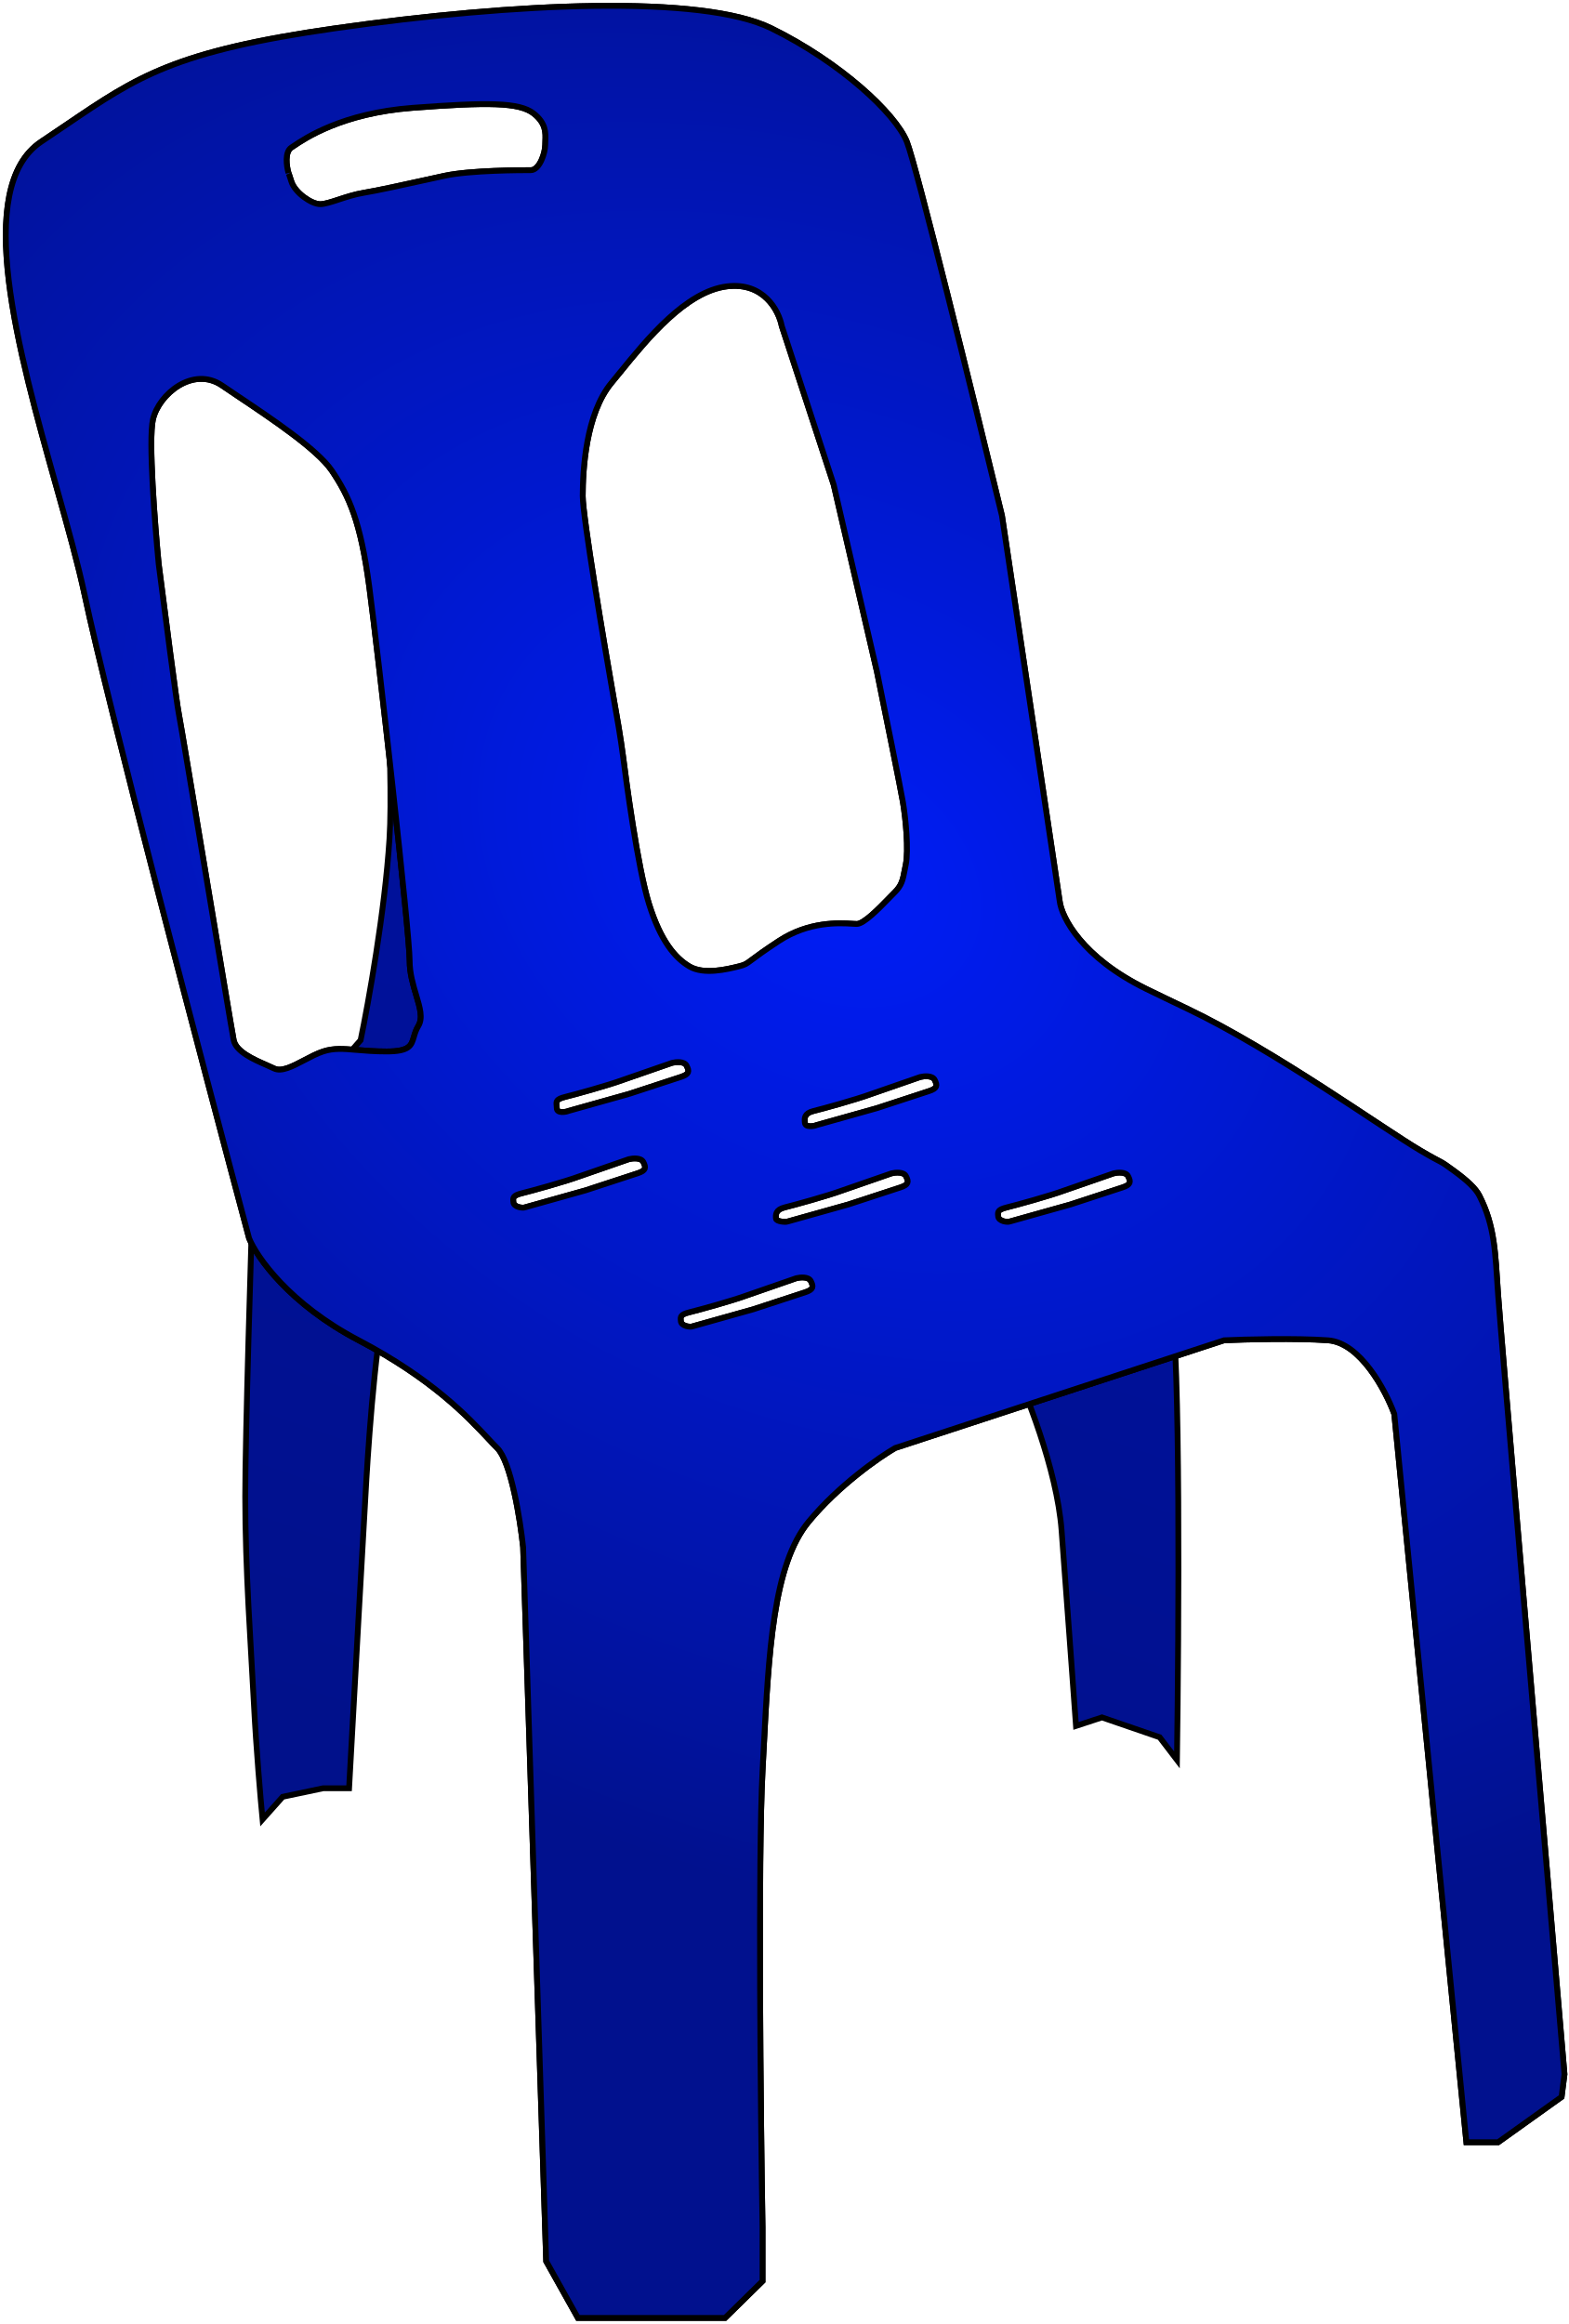
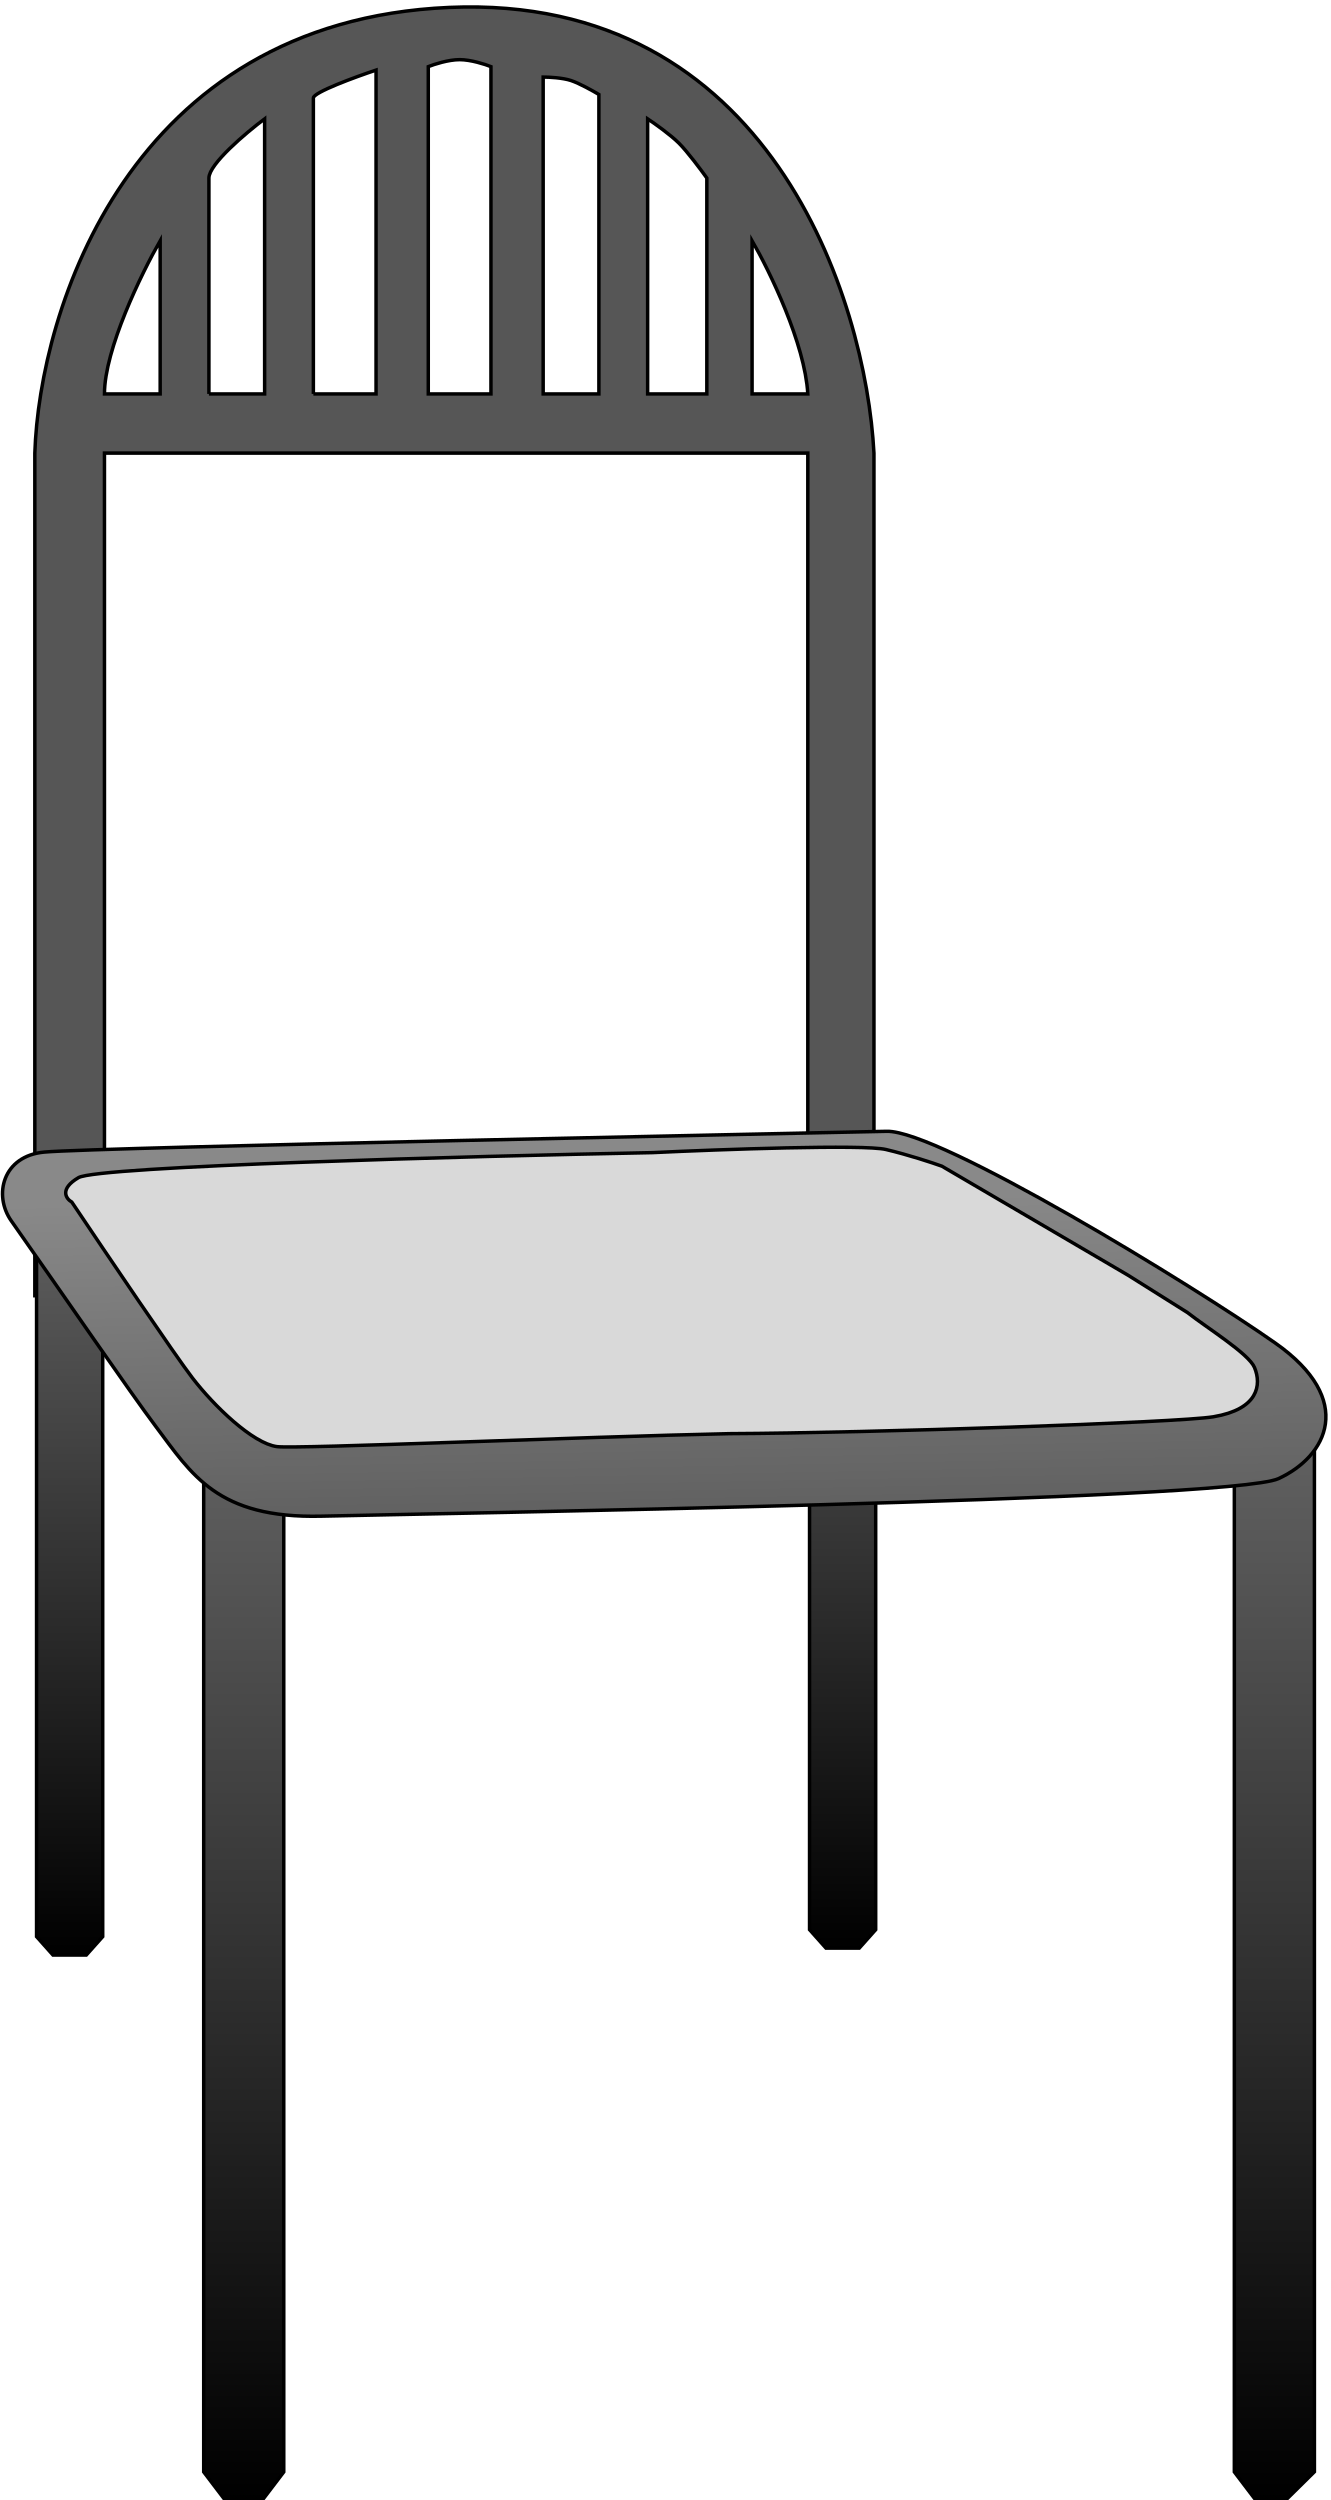
- <svg xmlns="http://www.w3.org/2000/svg" width="270" height="400" viewBox="0 0 270 400" fill="none">
-   <path d="M48.668 309.254L45.192 313.156C44.861 309.742 44.1 300.962 43.703 293.158C43.206 283.404 42.213 270.234 42.213 257.553C42.213 247.408 43.206 214.957 43.703 199.999L62.075 179.026C63.399 172.686 66.246 156.883 67.04 144.397C67.835 131.91 65.716 99.524 64.558 84.892L72.502 133.666L76.475 160.004L64.558 206.34L106.764 229.752L178.266 224.874C180.583 230.24 200.015 217.07 201.604 224.874C203.193 232.678 202.928 280.152 202.597 302.913L199.618 299.011L189.687 295.597L185.218 297.06C184.721 290.232 183.53 273.941 182.735 263.406C181.941 252.871 176.446 239.181 173.797 233.654L117.688 239.507C85.412 242.596 68.629 219.704 67.04 222.436C65.054 225.85 63.565 246.335 63.068 254.627C62.671 261.26 60.916 292.833 60.089 307.791H55.62L48.668 309.254Z" fill="url(#paint0_linear_167_10)" stroke="black" strokeWidth="0.5" />
-   <path fill-rule="evenodd" clip-rule="evenodd" d="M42.876 213.127C35.096 184.025 18.545 121.139 14.573 102.409C13.437 97.055 11.626 90.603 9.692 83.714C3.171 60.481 -4.748 32.27 7.124 24.37C8.671 23.341 10.108 22.366 11.472 21.44C23.681 13.152 30.08 8.809 57.772 4.86C88.558 0.471 120.833 -0.993 132.75 4.86C144.667 10.713 154.101 19.493 156.088 24.37C157.677 28.272 167.674 68.917 172.474 88.752L182.404 155.085C182.735 157.849 186.178 164.743 197.301 170.205C199.356 171.215 201.757 172.362 204.37 173.611L204.373 173.612L204.375 173.613L204.376 173.613L204.377 173.614C219.442 180.813 238.135 194.276 244.472 198.007C248.754 200.528 247.504 199.475 250.362 201.581C252.506 203.16 254.001 204.517 254.65 205.792C257.33 211.057 257.383 215.566 257.879 222.882C258.276 228.735 265.658 314.74 269.3 357.011L268.803 360.913L257.879 368.717H252.417L240.004 243.367C238.514 239.302 234.144 231.076 228.583 230.686C223.022 230.295 214.349 230.523 210.707 230.686L154.101 249.22C151.288 250.846 144.369 255.658 139.205 261.901C133.082 269.303 132.32 284.165 131.411 301.909C131.361 302.872 131.312 303.843 131.26 304.823C130.466 320.04 130.929 363.515 131.26 383.349V392.617L124.805 398.957H99.482L94.02 389.202L90.047 266.291C89.551 261.576 87.962 251.561 85.578 249.22C85.129 248.779 84.612 248.226 84.007 247.58C80.599 243.94 74.394 237.313 61.744 230.686C49.827 224.443 44.2 216.379 42.876 213.127ZM26.324 72.211C25.529 75.722 26.655 90.257 27.317 97.085C28.31 104.889 30.395 120.985 30.793 122.936C31.041 124.155 33.275 137.568 35.51 150.981C37.744 164.394 39.979 177.807 40.227 179.027C40.634 181.025 43.709 182.369 45.899 183.325C46.381 183.536 46.82 183.728 47.179 183.904C48.467 184.537 50.381 183.528 52.381 182.475C53.464 181.904 54.573 181.32 55.62 180.977C57.461 180.375 59.113 180.517 61.395 180.714C62.806 180.835 64.457 180.977 66.544 180.977C70.51 180.977 70.811 179.949 71.248 178.452C71.413 177.887 71.598 177.256 72.006 176.588C72.83 175.239 72.287 173.43 71.637 171.265C71.111 169.514 70.516 167.531 70.516 165.37C70.516 160.534 65.054 112.206 63.565 100.987C62.075 89.769 60.089 85.38 57.109 80.99C54.623 77.327 46.604 71.965 41.132 68.306C40.047 67.581 39.062 66.923 38.241 66.358C33.275 62.944 27.317 67.821 26.324 72.211ZM49.661 29.777C49.33 28.639 48.966 26.168 50.158 25.387C50.249 25.327 50.359 25.253 50.488 25.166C52.463 23.829 58.894 19.474 71.013 18.559C83.923 17.583 89.385 17.583 91.868 19.534C94.009 21.217 93.934 22.9 93.873 24.27C93.863 24.488 93.854 24.698 93.854 24.899C93.854 26.363 92.861 29.289 91.371 29.289C89.881 29.289 80.944 29.289 76.475 30.265C75.62 30.451 74.694 30.655 73.732 30.867L73.728 30.868L73.724 30.869L73.713 30.872L73.711 30.872C69.648 31.767 64.977 32.797 62.572 33.191C61.082 33.435 59.592 33.923 58.289 34.349C56.985 34.776 55.868 35.142 55.123 35.142C53.634 35.142 50.778 33.191 50.158 31.24C49.662 29.679 49.62 29.614 49.661 29.777ZM100.309 85.38C100.309 88.891 103.95 110.58 105.771 120.985C106.102 122.773 106.863 127.131 107.26 130.252C107.757 134.154 109.743 149.274 111.729 155.615C113.716 161.955 116.198 164.882 118.681 166.345C121.164 167.808 125.136 166.833 127.122 166.345C128.261 166.066 128.42 165.946 129.471 165.16C130.254 164.575 131.531 163.621 134.074 161.955C139.278 158.547 144.482 158.86 146.709 158.994C147.032 159.013 147.292 159.029 147.481 159.029C148.709 159.029 151.288 156.376 152.99 154.625L152.991 154.623L152.992 154.622C153.353 154.251 153.675 153.92 153.936 153.664C155.226 152.397 155.399 151.495 155.744 149.692C155.771 149.552 155.799 149.406 155.829 149.254C155.845 149.171 155.862 149.086 155.879 148.999L155.903 148.878L155.922 148.786C156.418 146.348 155.922 140.982 155.425 138.056C155.028 135.715 152.28 122.123 150.956 115.62L143.508 83.429L134.57 56.115C134.074 53.514 131.492 48.506 125.136 49.287C118.06 50.156 111.377 58.376 106.843 63.954L106.842 63.955L106.842 63.956L106.841 63.957C106.285 64.641 105.762 65.284 105.274 65.87C100.805 71.235 100.309 80.99 100.309 85.38ZM107.26 185.855L115.702 182.928C116.364 182.766 117.787 182.636 118.184 183.416C118.681 184.392 118.681 184.879 117.191 185.367L108.254 188.294L103.04 189.757L97.826 191.22C97.495 191.383 95.84 191.708 95.84 190.732C95.84 190.557 95.824 190.397 95.809 190.25C95.742 189.581 95.701 189.181 97.33 188.781C98.918 188.391 104.612 186.83 107.26 185.855ZM158.404 185.367L149.963 188.294C147.315 189.269 141.621 190.83 140.032 191.22C138.404 191.62 138.475 192.502 138.543 193.171C138.543 194.147 140.198 193.821 140.529 193.659L145.743 192.196L150.956 190.732L159.894 187.806C161.384 187.318 161.384 186.83 160.887 185.855C160.49 185.075 159.067 185.205 158.404 185.367ZM145.029 204.877L153.47 201.95C154.132 201.788 155.555 201.658 155.953 202.438C156.449 203.414 156.449 203.901 154.96 204.389L146.022 207.316L140.808 208.779L135.594 210.242C135.263 210.405 133.577 210.242 133.577 209.754C133.51 209.086 133.47 208.203 135.098 207.803C136.687 207.413 142.381 205.852 145.029 204.877ZM108.254 199.512L99.812 202.438C97.164 203.414 91.47 204.974 89.881 205.365C88.253 205.765 88.293 206.164 88.361 206.833C88.361 207.808 90.047 207.966 90.378 207.803L95.592 206.34L100.805 204.877L109.743 201.95C111.233 201.463 111.233 200.975 110.736 199.999C110.339 199.219 108.916 199.349 108.254 199.512ZM183.263 204.877L191.704 201.95C192.366 201.788 193.789 201.658 194.187 202.438C194.683 203.414 194.683 203.901 193.194 204.389L184.256 207.316L179.042 208.779L173.828 210.242C173.497 210.405 171.811 210.247 171.811 209.272C171.744 208.603 171.703 208.203 173.332 207.803C174.921 207.413 180.614 205.852 183.263 204.877ZM137.084 219.997L128.643 222.923C125.995 223.899 120.301 225.46 118.712 225.85C117.084 226.25 117.124 226.645 117.191 227.313C117.191 228.289 118.877 228.451 119.208 228.289L124.422 226.825L129.636 225.362L138.574 222.436C140.063 221.948 140.063 221.46 139.567 220.485C139.17 219.704 137.746 219.834 137.084 219.997Z" fill="url(#paint1_radial_167_10)" />
-   <path d="M155.922 148.786C156.418 146.348 155.922 140.982 155.425 138.056C155.028 135.715 152.28 122.123 150.956 115.62L143.508 83.429L134.57 56.115C134.074 53.514 131.492 48.506 125.136 49.287C118.06 50.156 111.377 58.376 106.843 63.954L106.842 63.955L106.842 63.956L106.841 63.957C106.285 64.641 105.762 65.284 105.274 65.87C100.805 71.235 100.309 80.99 100.309 85.38C100.309 88.891 103.95 110.58 105.771 120.985C106.102 122.773 106.863 127.131 107.26 130.252C107.757 134.154 109.743 149.274 111.729 155.615C113.716 161.955 116.198 164.882 118.681 166.345C121.164 167.808 125.136 166.833 127.122 166.345C128.261 166.066 128.42 165.946 129.471 165.16C130.254 164.575 131.531 163.621 134.074 161.955C139.278 158.547 144.482 158.86 146.709 158.994C147.032 159.013 147.292 159.029 147.481 159.029C148.709 159.029 151.288 156.376 152.99 154.625L152.991 154.623L152.992 154.622C153.353 154.251 153.675 153.92 153.936 153.664C155.226 152.397 155.399 151.495 155.744 149.692C155.771 149.552 155.799 149.406 155.829 149.254C155.845 149.171 155.862 149.086 155.879 148.999M155.922 148.786C155.916 148.817 155.909 148.848 155.903 148.878M155.922 148.786L155.903 148.878M73.713 30.872L73.711 30.872C69.648 31.767 64.977 32.797 62.572 33.191C61.082 33.435 59.592 33.923 58.289 34.349C56.985 34.776 55.868 35.142 55.123 35.142C53.634 35.142 50.778 33.191 50.158 31.24C49.662 29.679 49.62 29.614 49.661 29.777C49.33 28.639 48.966 26.168 50.158 25.387C50.249 25.327 50.359 25.253 50.488 25.166C52.463 23.829 58.894 19.474 71.013 18.559C83.923 17.583 89.385 17.583 91.868 19.534C94.009 21.217 93.934 22.9 93.873 24.27C93.863 24.488 93.854 24.698 93.854 24.899C93.854 26.363 92.861 29.289 91.371 29.289C89.881 29.289 80.944 29.289 76.475 30.265C75.62 30.451 74.694 30.655 73.732 30.867L73.728 30.868L73.724 30.869M73.713 30.872L73.724 30.869M73.713 30.872C73.717 30.871 73.721 30.87 73.724 30.869M117.191 185.367C118.681 184.879 118.681 184.392 118.184 183.416C117.787 182.636 116.364 182.766 115.702 182.928L107.26 185.855C104.612 186.83 98.918 188.391 97.33 188.781C95.701 189.181 95.742 189.581 95.809 190.25C95.824 190.397 95.84 190.557 95.84 190.732C95.84 191.708 97.495 191.383 97.826 191.22L103.04 189.757L108.254 188.294M117.191 185.367C116 185.757 110.736 187.481 108.254 188.294M117.191 185.367L108.254 188.294M155.879 148.999C155.887 148.959 155.895 148.918 155.903 148.878M155.879 148.999L155.903 148.878M42.876 213.127C35.096 184.025 18.545 121.139 14.573 102.409C13.437 97.055 11.626 90.603 9.692 83.714C3.171 60.481 -4.748 32.27 7.124 24.37C8.671 23.341 10.108 22.366 11.472 21.44C23.681 13.152 30.08 8.809 57.772 4.86C88.558 0.471 120.833 -0.993 132.75 4.86C144.667 10.713 154.101 19.493 156.088 24.37C157.677 28.272 167.674 68.917 172.474 88.752L182.404 155.085C182.735 157.849 186.178 164.743 197.301 170.205C199.356 171.215 201.757 172.362 204.37 173.611L204.373 173.612L204.375 173.613L204.376 173.613L204.377 173.614C219.442 180.813 238.135 194.276 244.472 198.007C248.754 200.528 247.504 199.475 250.362 201.581C252.506 203.16 254.001 204.517 254.65 205.792C257.33 211.057 257.383 215.566 257.879 222.882C258.276 228.735 265.658 314.74 269.3 357.011L268.803 360.913L257.879 368.717H252.417L240.004 243.367C238.514 239.302 234.144 231.076 228.583 230.686C223.022 230.295 214.349 230.523 210.707 230.686L154.101 249.22C151.288 250.846 144.369 255.658 139.205 261.901C133.082 269.303 132.32 284.165 131.411 301.909C131.361 302.872 131.312 303.843 131.26 304.823C130.466 320.04 130.929 363.515 131.26 383.349V392.617L124.805 398.957H99.482L94.02 389.202L90.047 266.291C89.551 261.576 87.962 251.561 85.578 249.22C85.129 248.779 84.612 248.226 84.007 247.58C80.599 243.94 74.394 237.313 61.744 230.686C49.827 224.443 44.2 216.379 42.876 213.127ZM27.317 97.085C26.655 90.257 25.529 75.722 26.324 72.211C27.317 67.821 33.275 62.944 38.241 66.358C39.062 66.923 40.047 67.581 41.132 68.306C46.604 71.965 54.623 77.327 57.109 80.99C60.089 85.38 62.075 89.769 63.565 100.987C65.054 112.206 70.516 160.534 70.516 165.37C70.516 167.531 71.111 169.514 71.637 171.265C72.287 173.43 72.83 175.239 72.006 176.588C71.598 177.256 71.413 177.887 71.248 178.452C70.811 179.949 70.51 180.977 66.544 180.977C64.457 180.977 62.806 180.835 61.395 180.714C59.113 180.517 57.461 180.375 55.62 180.977C54.573 181.32 53.464 181.904 52.381 182.475C50.381 183.528 48.467 184.537 47.179 183.904C46.82 183.728 46.381 183.536 45.899 183.325C43.709 182.369 40.634 181.025 40.227 179.027C39.979 177.807 37.744 164.394 35.51 150.981C33.275 137.568 31.041 124.155 30.793 122.936C30.395 120.985 28.31 104.889 27.317 97.085ZM145.029 204.877L153.47 201.95C154.132 201.788 155.555 201.658 155.953 202.438C156.449 203.414 156.449 203.901 154.96 204.389L146.022 207.316L140.808 208.779L135.594 210.242C135.263 210.405 133.577 210.242 133.577 209.754C133.51 209.086 133.47 208.203 135.098 207.803C136.687 207.413 142.381 205.852 145.029 204.877ZM149.963 188.294L158.404 185.367C159.067 185.205 160.49 185.075 160.887 185.855C161.384 186.83 161.384 187.318 159.894 187.806L150.956 190.732L145.743 192.196L140.529 193.659C140.198 193.821 138.543 194.147 138.543 193.171C138.475 192.502 138.404 191.62 140.032 191.22C141.621 190.83 147.315 189.269 149.963 188.294ZM99.812 202.438L108.254 199.512C108.916 199.349 110.339 199.219 110.736 199.999C111.233 200.975 111.233 201.463 109.743 201.95L100.805 204.877L95.592 206.34L90.378 207.803C90.047 207.966 88.361 207.808 88.361 206.833C88.293 206.164 88.253 205.765 89.881 205.365C91.47 204.974 97.164 203.414 99.812 202.438ZM128.643 222.923L137.084 219.997C137.746 219.834 139.17 219.704 139.567 220.485C140.063 221.46 140.063 221.948 138.574 222.436L129.636 225.362L124.422 226.825L119.208 228.289C118.877 228.451 117.191 228.289 117.191 227.313C117.124 226.645 117.084 226.25 118.712 225.85C120.301 225.46 125.995 223.899 128.643 222.923ZM183.263 204.877L191.704 201.95C192.366 201.788 193.789 201.658 194.187 202.438C194.683 203.414 194.683 203.901 193.194 204.389L184.256 207.316L179.042 208.779L173.828 210.242C173.497 210.405 171.811 210.247 171.811 209.272C171.744 208.603 171.703 208.203 173.332 207.803C174.921 207.413 180.614 205.852 183.263 204.877Z" stroke="black" strokeWidth="0.5" />
-   <path fill-rule="evenodd" clip-rule="evenodd" d="M42.876 213.127C35.096 184.025 18.545 121.139 14.573 102.409C13.437 97.055 11.626 90.603 9.692 83.714C3.171 60.481 -4.748 32.27 7.124 24.37C8.671 23.341 10.108 22.366 11.472 21.44C23.681 13.152 30.08 8.809 57.772 4.86C88.558 0.471 120.833 -0.993 132.75 4.86C144.667 10.713 154.101 19.493 156.088 24.37C157.677 28.272 167.674 68.917 172.474 88.752L182.404 155.085C182.735 157.849 186.178 164.743 197.301 170.205C199.356 171.215 201.757 172.362 204.37 173.611L204.373 173.612L204.375 173.613L204.376 173.613L204.377 173.614C219.442 180.813 238.135 194.276 244.472 198.007C248.754 200.528 247.504 199.475 250.362 201.581C252.506 203.16 254.001 204.517 254.65 205.792C257.33 211.057 257.383 215.566 257.879 222.882C258.276 228.735 265.658 314.74 269.3 357.011L268.803 360.913L257.879 368.717H252.417L240.004 243.367C238.514 239.302 234.144 231.076 228.583 230.686C223.022 230.295 214.349 230.523 210.707 230.686L154.101 249.22C151.288 250.846 144.369 255.658 139.205 261.901C133.082 269.303 132.32 284.165 131.411 301.909C131.361 302.872 131.312 303.843 131.26 304.823C130.466 320.04 130.929 363.515 131.26 383.349V392.617L124.805 398.957H99.482L94.02 389.202L90.047 266.291C89.551 261.576 87.962 251.561 85.578 249.22C85.129 248.779 84.612 248.226 84.007 247.58C80.599 243.94 74.394 237.313 61.744 230.686C49.827 224.443 44.2 216.379 42.876 213.127ZM26.324 72.211C25.529 75.722 26.655 90.257 27.317 97.085C28.31 104.889 30.395 120.985 30.793 122.936C31.041 124.155 33.275 137.568 35.51 150.981C37.744 164.394 39.979 177.807 40.227 179.027C40.634 181.025 43.709 182.369 45.899 183.325C46.381 183.536 46.82 183.728 47.179 183.904C48.467 184.537 50.381 183.528 52.381 182.475C53.464 181.904 54.573 181.32 55.62 180.977C57.461 180.375 59.113 180.517 61.395 180.714C62.806 180.835 64.457 180.977 66.544 180.977C70.51 180.977 70.811 179.949 71.248 178.452C71.413 177.887 71.598 177.256 72.006 176.588C72.83 175.239 72.287 173.43 71.637 171.265C71.111 169.514 70.516 167.531 70.516 165.37C70.516 160.534 65.054 112.206 63.565 100.987C62.075 89.769 60.089 85.38 57.109 80.99C54.623 77.327 46.604 71.965 41.132 68.306C40.047 67.581 39.062 66.923 38.241 66.358C33.275 62.944 27.317 67.821 26.324 72.211ZM49.661 29.777C49.33 28.639 48.966 26.168 50.158 25.387C50.249 25.327 50.359 25.253 50.488 25.166C52.463 23.829 58.894 19.474 71.013 18.559C83.923 17.583 89.385 17.583 91.868 19.534C94.009 21.217 93.934 22.9 93.873 24.27C93.863 24.488 93.854 24.698 93.854 24.899C93.854 26.363 92.861 29.289 91.371 29.289C89.881 29.289 80.944 29.289 76.475 30.265C75.62 30.451 74.694 30.655 73.732 30.867L73.728 30.868L73.724 30.869L73.713 30.872L73.711 30.872C69.648 31.767 64.977 32.797 62.572 33.191C61.082 33.435 59.592 33.923 58.289 34.349C56.985 34.776 55.868 35.142 55.123 35.142C53.634 35.142 50.778 33.191 50.158 31.24C49.662 29.679 49.62 29.614 49.661 29.777ZM100.309 85.38C100.309 88.891 103.95 110.58 105.771 120.985C106.102 122.773 106.863 127.131 107.26 130.252C107.757 134.154 109.743 149.274 111.729 155.615C113.716 161.955 116.198 164.882 118.681 166.345C121.164 167.808 125.136 166.833 127.122 166.345C128.261 166.066 128.42 165.946 129.471 165.16C130.254 164.575 131.531 163.621 134.074 161.955C139.278 158.547 144.482 158.86 146.709 158.994C147.032 159.013 147.292 159.029 147.481 159.029C148.709 159.029 151.288 156.376 152.99 154.625L152.991 154.623L152.992 154.622C153.353 154.251 153.675 153.92 153.936 153.664C155.226 152.397 155.399 151.495 155.744 149.692C155.771 149.552 155.799 149.406 155.829 149.254C155.845 149.171 155.862 149.086 155.879 148.999L155.903 148.878L155.922 148.786C156.418 146.348 155.922 140.982 155.425 138.056C155.028 135.715 152.28 122.123 150.956 115.62L143.508 83.429L134.57 56.115C134.074 53.514 131.492 48.506 125.136 49.287C118.06 50.156 111.377 58.376 106.843 63.954L106.842 63.955L106.842 63.956L106.841 63.957C106.285 64.641 105.762 65.284 105.274 65.87C100.805 71.235 100.309 80.99 100.309 85.38ZM107.26 185.855L115.702 182.928C116.364 182.766 117.787 182.636 118.184 183.416C118.681 184.392 118.681 184.879 117.191 185.367L108.254 188.294L103.04 189.757L97.826 191.22C97.495 191.383 95.84 191.708 95.84 190.732C95.84 190.557 95.824 190.397 95.809 190.25C95.742 189.581 95.701 189.181 97.33 188.781C98.918 188.391 104.612 186.83 107.26 185.855ZM158.404 185.367L149.963 188.294C147.315 189.269 141.621 190.83 140.032 191.22C138.404 191.62 138.475 192.502 138.543 193.171C138.543 194.147 140.198 193.821 140.529 193.659L145.743 192.196L150.956 190.732L159.894 187.806C161.384 187.318 161.384 186.83 160.887 185.855C160.49 185.075 159.067 185.205 158.404 185.367ZM145.029 204.877L153.47 201.95C154.132 201.788 155.555 201.658 155.953 202.438C156.449 203.414 156.449 203.901 154.96 204.389L146.022 207.316L140.808 208.779L135.594 210.242C135.263 210.405 133.577 210.242 133.577 209.754C133.51 209.086 133.47 208.203 135.098 207.803C136.687 207.413 142.381 205.852 145.029 204.877ZM108.254 199.512L99.812 202.438C97.164 203.414 91.47 204.974 89.881 205.365C88.253 205.765 88.293 206.164 88.361 206.833C88.361 207.808 90.047 207.966 90.378 207.803L95.592 206.34L100.805 204.877L109.743 201.95C111.233 201.463 111.233 200.975 110.736 199.999C110.339 199.219 108.916 199.349 108.254 199.512ZM183.263 204.877L191.704 201.95C192.366 201.788 193.789 201.658 194.187 202.438C194.683 203.414 194.683 203.901 193.194 204.389L184.256 207.316L179.042 208.779L173.828 210.242C173.497 210.405 171.811 210.247 171.811 209.272C171.744 208.603 171.703 208.203 173.332 207.803C174.921 207.413 180.614 205.852 183.263 204.877ZM137.084 219.997L128.643 222.923C125.995 223.899 120.301 225.46 118.712 225.85C117.084 226.25 117.124 226.645 117.191 227.313C117.191 228.289 118.877 228.451 119.208 228.289L124.422 226.825L129.636 225.362L138.574 222.436C140.063 221.948 140.063 221.46 139.567 220.485C139.17 219.704 137.746 219.834 137.084 219.997Z" fill="url(#paint2_radial_167_10)" />
-   <path d="M155.922 148.786C156.418 146.348 155.922 140.982 155.425 138.056C155.028 135.715 152.28 122.123 150.956 115.62L143.508 83.429L134.57 56.115C134.074 53.514 131.492 48.506 125.136 49.287C118.06 50.156 111.377 58.376 106.843 63.954L106.842 63.955L106.842 63.956L106.841 63.957C106.285 64.641 105.762 65.284 105.274 65.87C100.805 71.235 100.309 80.99 100.309 85.38C100.309 88.891 103.95 110.58 105.771 120.985C106.102 122.773 106.863 127.131 107.26 130.252C107.757 134.154 109.743 149.274 111.729 155.615C113.716 161.955 116.198 164.882 118.681 166.345C121.164 167.808 125.136 166.833 127.122 166.345C128.261 166.066 128.42 165.946 129.471 165.16C130.254 164.575 131.531 163.621 134.074 161.955C139.278 158.547 144.482 158.86 146.709 158.994C147.032 159.013 147.292 159.029 147.481 159.029C148.709 159.029 151.288 156.376 152.99 154.625L152.991 154.623L152.992 154.622C153.353 154.251 153.675 153.92 153.936 153.664C155.226 152.397 155.399 151.495 155.744 149.692C155.771 149.552 155.799 149.406 155.829 149.254C155.845 149.171 155.862 149.086 155.879 148.999M155.922 148.786C155.916 148.817 155.909 148.848 155.903 148.878M155.922 148.786L155.903 148.878M73.713 30.872L73.711 30.872C69.648 31.767 64.977 32.797 62.572 33.191C61.082 33.435 59.592 33.923 58.289 34.349C56.985 34.776 55.868 35.142 55.123 35.142C53.634 35.142 50.778 33.191 50.158 31.24C49.662 29.679 49.62 29.614 49.661 29.777C49.33 28.639 48.966 26.168 50.158 25.387C50.249 25.327 50.359 25.253 50.488 25.166C52.463 23.829 58.894 19.474 71.013 18.559C83.923 17.583 89.385 17.583 91.868 19.534C94.009 21.217 93.934 22.9 93.873 24.27C93.863 24.488 93.854 24.698 93.854 24.899C93.854 26.363 92.861 29.289 91.371 29.289C89.881 29.289 80.944 29.289 76.475 30.265C75.62 30.451 74.694 30.655 73.732 30.867L73.728 30.868L73.724 30.869M73.713 30.872L73.724 30.869M73.713 30.872C73.717 30.871 73.721 30.87 73.724 30.869M117.191 185.367C118.681 184.879 118.681 184.392 118.184 183.416C117.787 182.636 116.364 182.766 115.702 182.928L107.26 185.855C104.612 186.83 98.918 188.391 97.33 188.781C95.701 189.181 95.742 189.581 95.809 190.25C95.824 190.397 95.84 190.557 95.84 190.732C95.84 191.708 97.495 191.383 97.826 191.22L103.04 189.757L108.254 188.294M117.191 185.367C116 185.757 110.736 187.481 108.254 188.294M117.191 185.367L108.254 188.294M155.879 148.999C155.887 148.959 155.895 148.918 155.903 148.878M155.879 148.999L155.903 148.878M42.876 213.127C35.096 184.025 18.545 121.139 14.573 102.409C13.437 97.055 11.626 90.603 9.692 83.714C3.171 60.481 -4.748 32.27 7.124 24.37C8.671 23.341 10.108 22.366 11.472 21.44C23.681 13.152 30.08 8.809 57.772 4.86C88.558 0.471 120.833 -0.993 132.75 4.86C144.667 10.713 154.101 19.493 156.088 24.37C157.677 28.272 167.674 68.917 172.474 88.752L182.404 155.085C182.735 157.849 186.178 164.743 197.301 170.205C199.356 171.215 201.757 172.362 204.37 173.611L204.373 173.612L204.375 173.613L204.376 173.613L204.377 173.614C219.442 180.813 238.135 194.276 244.472 198.007C248.754 200.528 247.504 199.475 250.362 201.581C252.506 203.16 254.001 204.517 254.65 205.792C257.33 211.057 257.383 215.566 257.879 222.882C258.276 228.735 265.658 314.74 269.3 357.011L268.803 360.913L257.879 368.717H252.417L240.004 243.367C238.514 239.302 234.144 231.076 228.583 230.686C223.022 230.295 214.349 230.523 210.707 230.686L154.101 249.22C151.288 250.846 144.369 255.658 139.205 261.901C133.082 269.303 132.32 284.165 131.411 301.909C131.361 302.872 131.312 303.843 131.26 304.823C130.466 320.04 130.929 363.515 131.26 383.349V392.617L124.805 398.957H99.482L94.02 389.202L90.047 266.291C89.551 261.576 87.962 251.561 85.578 249.22C85.129 248.779 84.612 248.226 84.007 247.58C80.599 243.94 74.394 237.313 61.744 230.686C49.827 224.443 44.2 216.379 42.876 213.127ZM27.317 97.085C26.655 90.257 25.529 75.722 26.324 72.211C27.317 67.821 33.275 62.944 38.241 66.358C39.062 66.923 40.047 67.581 41.132 68.306C46.604 71.965 54.623 77.327 57.109 80.99C60.089 85.38 62.075 89.769 63.565 100.987C65.054 112.206 70.516 160.534 70.516 165.37C70.516 167.531 71.111 169.514 71.637 171.265C72.287 173.43 72.83 175.239 72.006 176.588C71.598 177.256 71.413 177.887 71.248 178.452C70.811 179.949 70.51 180.977 66.544 180.977C64.457 180.977 62.806 180.835 61.395 180.714C59.113 180.517 57.461 180.375 55.62 180.977C54.573 181.32 53.464 181.904 52.381 182.475C50.381 183.528 48.467 184.537 47.179 183.904C46.82 183.728 46.381 183.536 45.899 183.325C43.709 182.369 40.634 181.025 40.227 179.027C39.979 177.807 37.744 164.394 35.51 150.981C33.275 137.568 31.041 124.155 30.793 122.936C30.395 120.985 28.31 104.889 27.317 97.085ZM145.029 204.877L153.47 201.95C154.132 201.788 155.555 201.658 155.953 202.438C156.449 203.414 156.449 203.901 154.96 204.389L146.022 207.316L140.808 208.779L135.594 210.242C135.263 210.405 133.577 210.242 133.577 209.754C133.51 209.086 133.47 208.203 135.098 207.803C136.687 207.413 142.381 205.852 145.029 204.877ZM149.963 188.294L158.404 185.367C159.067 185.205 160.49 185.075 160.887 185.855C161.384 186.83 161.384 187.318 159.894 187.806L150.956 190.732L145.743 192.196L140.529 193.659C140.198 193.821 138.543 194.147 138.543 193.171C138.475 192.502 138.404 191.62 140.032 191.22C141.621 190.83 147.315 189.269 149.963 188.294ZM99.812 202.438L108.254 199.512C108.916 199.349 110.339 199.219 110.736 199.999C111.233 200.975 111.233 201.463 109.743 201.95L100.805 204.877L95.592 206.34L90.378 207.803C90.047 207.966 88.361 207.808 88.361 206.833C88.293 206.164 88.253 205.765 89.881 205.365C91.47 204.974 97.164 203.414 99.812 202.438ZM128.643 222.923L137.084 219.997C137.746 219.834 139.17 219.704 139.567 220.485C140.063 221.46 140.063 221.948 138.574 222.436L129.636 225.362L124.422 226.825L119.208 228.289C118.877 228.451 117.191 228.289 117.191 227.313C117.124 226.645 117.084 226.25 118.712 225.85C120.301 225.46 125.995 223.899 128.643 222.923ZM183.263 204.877L191.704 201.95C192.366 201.788 193.789 201.658 194.187 202.438C194.683 203.414 194.683 203.901 193.194 204.389L184.256 207.316L179.042 208.779L173.828 210.242C173.497 210.405 171.811 210.247 171.811 209.272C171.744 208.603 171.703 208.203 173.332 207.803C174.921 207.413 180.614 205.852 183.263 204.877Z" stroke="black" strokeWidth="0.5" />
+ <svg xmlns="http://www.w3.org/2000/svg" width="191" height="359" viewBox="0 0 191 359" fill="none">
+   <path fill-rule="evenodd" clip-rule="evenodd" d="M5 186.066V65.066C5.667 44.566 18.5 3.066 64.5 1.066C110.5 -0.934 124.333 42.9 125.5 65.066V186.066H116V65.066H15V186.066H5ZM23 56.566H15C15 50.166 20.333 39.233 23 34.566V56.566ZM30 56.566H38V17.066C35.333 19.066 30 23.566 30 25.566V56.566ZM70.5 9.566V56.566H61.5V9.566C62.333 9.233 64.4 8.566 66 8.566C67.6 8.566 69.667 9.233 70.5 9.566ZM86 56.566V13.566C85.167 13.066 83.2 11.966 82 11.566C80.8 11.166 78.833 11.066 78 11.066V56.566H86ZM101.5 56.566H93V17.066C94 17.733 96.3 19.366 97.5 20.566C98.7 21.766 100.667 24.399 101.5 25.566V56.566ZM116 56.566H108V34.566C110.5 38.9 115.6 49.366 116 56.566ZM54 56.566H45V14.066C45 13.266 51 11.066 54 10.066V56.566Z" fill="#565656" />
+   <path d="M30 56.566H38V17.066C35.333 19.066 30 23.566 30 25.566M30 56.566C30 47.066 30 27.566 30 25.566M30 56.566V25.566M45 56.566H54V10.066C51 11.066 45 13.266 45 14.066M45 56.566C45 42.733 45 14.866 45 14.066M45 56.566V14.066M5 186.066V65.066C5.667 44.566 18.5 3.066 64.5 1.066C110.5 -0.934 124.333 42.9 125.5 65.066V186.066H116V65.066H15V186.066H5ZM15 56.566H23V34.566C20.333 39.233 15 50.166 15 56.566ZM61.5 56.566H70.5V9.566C69.667 9.233 67.6 8.566 66 8.566C64.4 8.566 62.333 9.233 61.5 9.566V56.566ZM78 56.566H86V13.566C85.167 13.066 83.2 11.966 82 11.566C80.8 11.166 78.833 11.066 78 11.066V56.566ZM93 56.566H101.5V25.566C100.667 24.399 98.7 21.766 97.5 20.566C96.3 19.366 94 17.733 93 17.066V56.566ZM116 56.566H108V34.566C110.5 38.9 115.6 49.366 116 56.566Z" stroke="black" stroke-width="0.5" />
+   <path d="M29.25 200.25H40.75V354.969L37.876 358.75H35H32.124L29.25 354.969V200.25Z" fill="url(#paint0_linear_186_160)" stroke="black" stroke-width="0.5" />
+   <path d="M5.25 168.25H14.75V278.1L12.388 280.75H10H7.612L5.25 278.1V168.25Z" fill="url(#paint1_linear_186_160)" stroke="black" stroke-width="0.5" />
+   <path d="M116.25 167.25H125.75V277.1L123.388 279.75H121H118.612L116.25 277.1V167.25Z" fill="url(#paint2_linear_186_160)" stroke="black" stroke-width="0.5" />
+   <path d="M177.25 200.25H188.75V354.949L184.897 358.75H182.5H180.124L177.25 354.969V200.25Z" fill="url(#paint3_linear_186_160)" stroke="black" stroke-width="0.5" />
+   <path d="M22.346 204.806C18.772 200.054 8.87 185.632 1.613 175.308C-0.978 171.621 0.383 165.985 6.372 165.438C13.857 164.753 119.837 162.641 127.335 162.456C134.833 162.271 171.395 184.627 183.101 192.841C194.807 201.055 190.505 209.163 183.581 212.335C176.657 215.507 61.167 217.353 46.172 217.723C31.177 218.092 27.517 211.681 22.346 204.806Z" fill="url(#paint4_linear_186_160)" stroke="black" stroke-width="0.5" />
+   <path d="M135.256 167.464L161.967 183.11L170.539 188.497C173.234 190.628 179.318 194.381 180.144 196.37C181.178 198.857 180.724 202.363 174.238 203.449C169.248 204.285 124.764 205.773 104.764 205.872C83.268 206.325 42.588 208.099 39.783 207.736C36.277 207.282 30.704 201.856 27.651 197.896C25.209 194.728 15.075 179.728 10.314 172.624C9.474 172.135 8.489 170.748 11.267 169.111C14.046 167.474 67.398 166.032 93.727 165.516C103.555 165.052 124.014 164.313 127.224 165.07C130.434 165.828 133.917 166.982 135.256 167.464Z" fill="#D9D9D9" stroke="black" stroke-width="0.5" />
  <defs>
-     <linearGradient id="paint0_linear_167_10" x1="106.764" y1="178.539" x2="65.404" y2="299.471" gradientUnits="userSpaceOnUse">
-       <stop stop-color="#00119A" />
-       <stop offset="1" stop-color="#01118B" />
+     <linearGradient id="paint0_linear_186_160" x1="35" y1="200" x2="35" y2="359" gradientUnits="userSpaceOnUse">
+       <stop stop-color="#656565" />
+       <stop offset="1" />
    </linearGradient>
-     <radialGradient id="paint1_radial_167_10" cx="0" cy="0" r="1" gradientUnits="userSpaceOnUse" gradientTransform="translate(142.515 150.737) rotate(120.336) scale(166.146 223.217)">
-       <stop stop-color="#001DF8" />
-       <stop offset="1" stop-color="#01118E" />
-     </radialGradient>
-     <radialGradient id="paint2_radial_167_10" cx="0" cy="0" r="1" gradientUnits="userSpaceOnUse" gradientTransform="translate(142.515 150.737) rotate(120.336) scale(166.146 223.217)">
-       <stop stop-color="#001DF8" />
-       <stop offset="1" stop-color="#01118E" />
-     </radialGradient>
+     <linearGradient id="paint1_linear_186_160" x1="10" y1="168" x2="10" y2="281" gradientUnits="userSpaceOnUse">
+       <stop stop-color="#656565" />
+       <stop offset="1" />
+     </linearGradient>
+     <linearGradient id="paint2_linear_186_160" x1="121" y1="167" x2="121" y2="280" gradientUnits="userSpaceOnUse">
+       <stop stop-color="#656565" />
+       <stop offset="1" />
+     </linearGradient>
+     <linearGradient id="paint3_linear_186_160" x1="176" y1="200" x2="176" y2="359" gradientUnits="userSpaceOnUse">
+       <stop stop-color="#656565" />
+       <stop offset="1" />
+     </linearGradient>
+     <linearGradient id="paint4_linear_186_160" x1="108.5" y1="171" x2="109.5" y2="223.5" gradientUnits="userSpaceOnUse">
+       <stop stop-color="#898989" />
+       <stop offset="1" stop-color="#5B5B5B" />
+     </linearGradient>
  </defs>
</svg>
